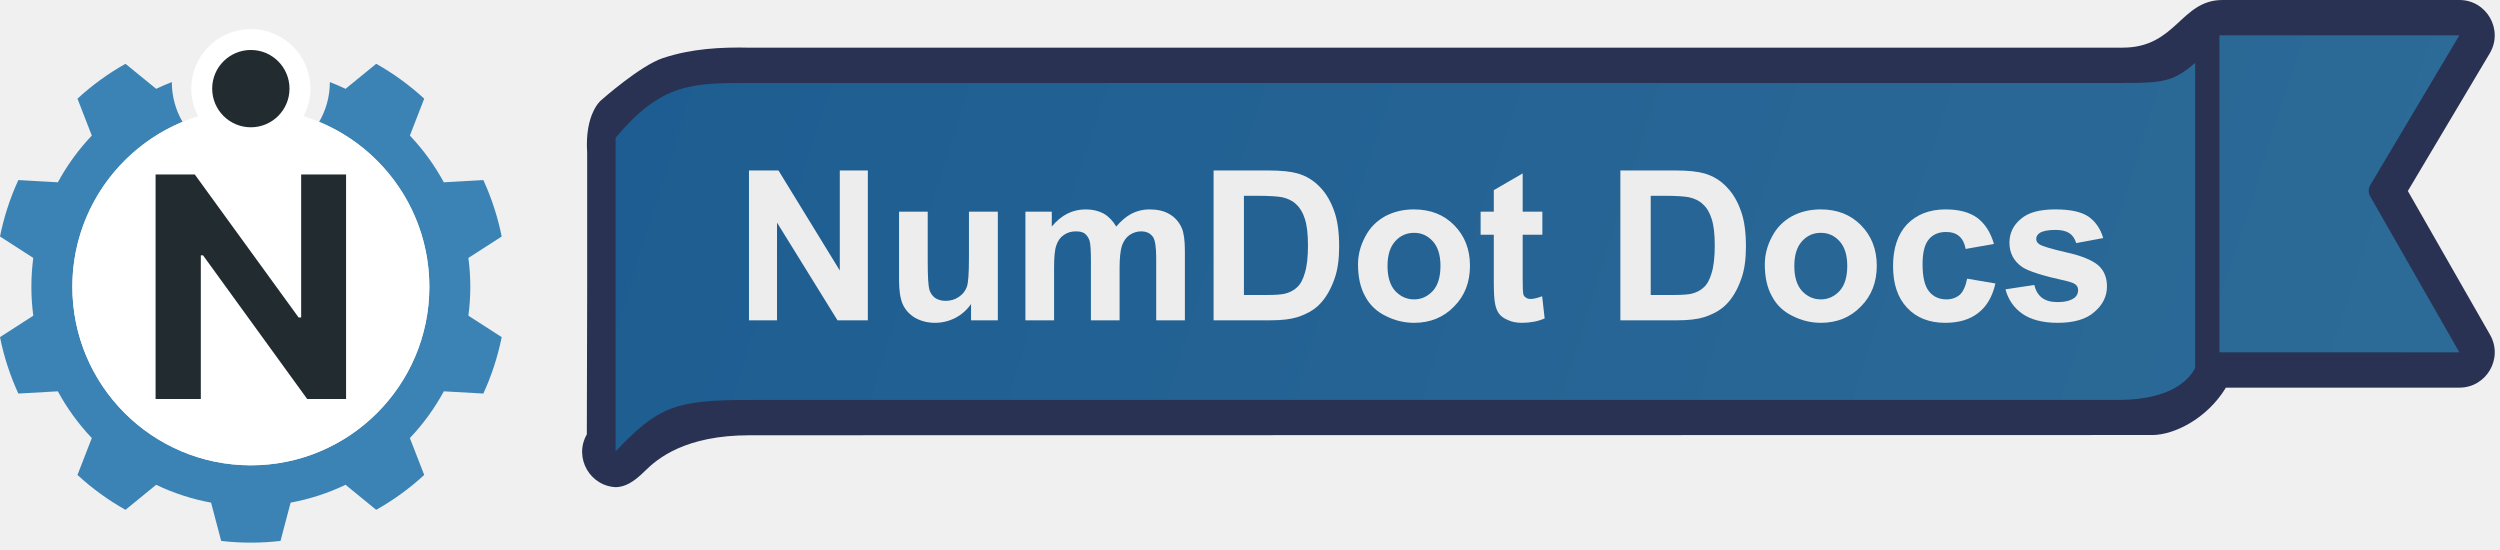
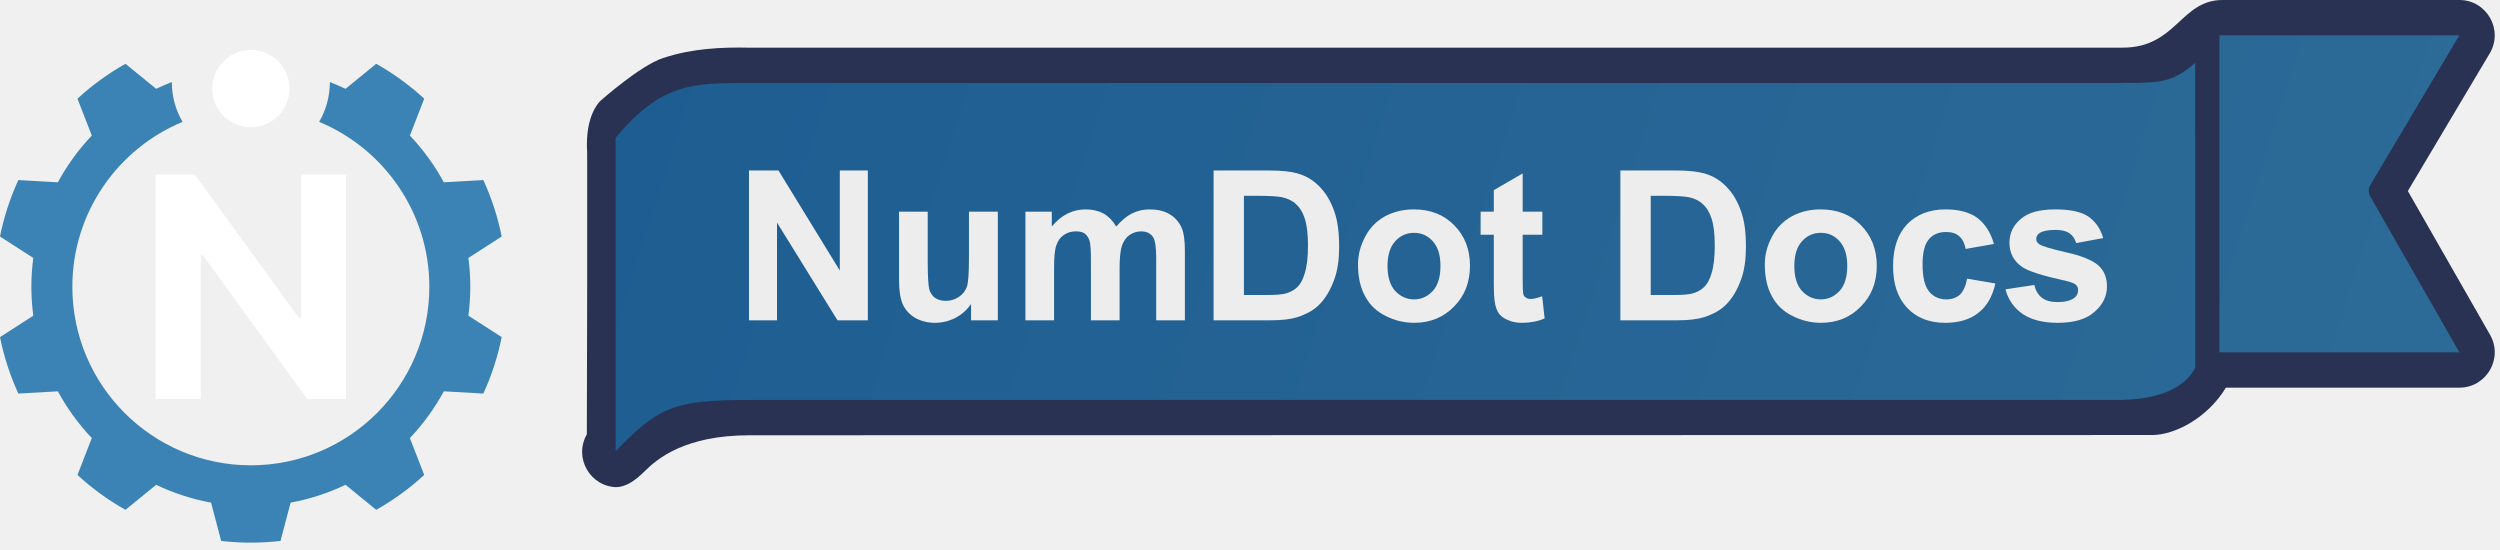
- <svg xmlns="http://www.w3.org/2000/svg" width="100%" height="100%" viewBox="0 0 223 49" version="1.1" xml:space="preserve" style="fill-rule:evenodd;clip-rule:evenodd;stroke-linecap:round;stroke-linejoin:round;stroke-miterlimit:1.5;">
+ <svg xmlns="http://www.w3.org/2000/svg" width="100%" height="100%" viewBox="0 0 223 49" version="1.1" xml:space="preserve" style="fill-rule:evenodd;clip-rule:evenodd;stroke-linejoin:round;stroke-miterlimit:2;">
  <g transform="matrix(1,0,0,1,21.8834,-202.738)">
    <path d="M176.371,202.738C172.625,202.738 172.251,206.988 167.467,206.988C166.305,206.982 44.965,206.99 44.965,206.99L45.041,206.992C42.451,206.93 39.813,207.066 37.242,207.92C35.218,208.592 31.744,211.672 31.744,211.672C31.744,211.672 30.256,212.835 30.492,216.381L30.492,228.656L30.462,241.482C29.261,243.582 30.777,246.197 33.197,246.197L33.055,246.197C33.82,246.159 34.544,245.844 35.644,244.751C36.743,243.657 39.228,241.564 44.965,241.564C46.705,241.564 48.115,241.562 48.115,241.562L170.134,241.542C172.003,241.523 174.936,240.154 176.667,237.316L197.494,237.316C199.914,237.316 201.43,234.702 200.229,232.601L192.895,219.775L200.199,207.5C201.449,205.4 199.936,202.738 197.492,202.738L176.371,202.738Z" style="fill:rgb(41,50,82);fill-rule:nonzero;" />
  </g>
  <g transform="matrix(1,0,0,1,21.8834,-202.738)">
    <path d="M176.089,205.889L176.089,234.166L197.493,234.166L189.595,220.351C189.345,219.993 189.345,219.518 189.595,219.16L197.492,205.889L176.089,205.889ZM33.028,215.025L33.028,242.814C33.036,242.872 33.039,242.93 33.038,242.988C36.861,238.971 38.366,238.414 44.966,238.414L44.966,238.412L167.376,238.41C172.029,238.317 173.477,236.44 173.928,235.547L173.928,208.345C172.046,209.963 171.129,210.164 167.477,210.133L167.477,210.139L167.343,210.139C167.331,210.139 167.321,210.141 167.309,210.141C167.298,210.14 167.286,210.14 167.274,210.139L44.966,210.141C39.914,210.141 37.126,210.115 33.028,215.025L33.028,215.025Z" style="fill:url(#_Linear1);fill-rule:nonzero;" />
  </g>
  <g transform="matrix(1,0,0,1,65.4266,28.5717)">
    <g transform="matrix(18.667,0,0,18.667,0,0)">
      <path d="M0.074,-0L0.074,-0.716L0.215,-0.716L0.508,-0.238L0.508,-0.716L0.642,-0.716L0.642,-0L0.497,-0L0.208,-0.467L0.208,-0L0.074,-0Z" style="fill:rgb(237,237,237);fill-rule:nonzero;" />
    </g>
    <g transform="matrix(18.667,0,0,18.667,13.4807,0)">
      <path d="M0.413,-0L0.413,-0.078C0.394,-0.05 0.369,-0.028 0.339,-0.012C0.308,0.004 0.275,0.012 0.241,0.012C0.206,0.012 0.175,0.004 0.147,-0.011C0.12,-0.027 0.1,-0.048 0.087,-0.076C0.075,-0.103 0.069,-0.142 0.069,-0.19L0.069,-0.519L0.206,-0.519L0.206,-0.28C0.206,-0.207 0.209,-0.163 0.214,-0.146C0.219,-0.13 0.228,-0.117 0.241,-0.107C0.255,-0.098 0.271,-0.093 0.292,-0.093C0.315,-0.093 0.336,-0.099 0.355,-0.112C0.374,-0.125 0.386,-0.141 0.393,-0.16C0.4,-0.179 0.403,-0.226 0.403,-0.3L0.403,-0.519L0.541,-0.519L0.541,-0L0.413,-0Z" style="fill:rgb(237,237,237);fill-rule:nonzero;" />
    </g>
    <g transform="matrix(18.667,0,0,18.667,24.8833,0)">
      <path d="M0.062,-0.519L0.188,-0.519L0.188,-0.448C0.233,-0.503 0.287,-0.53 0.35,-0.53C0.383,-0.53 0.412,-0.523 0.436,-0.51C0.46,-0.496 0.48,-0.475 0.496,-0.448C0.519,-0.475 0.543,-0.496 0.57,-0.51C0.596,-0.523 0.624,-0.53 0.654,-0.53C0.692,-0.53 0.725,-0.523 0.751,-0.507C0.777,-0.492 0.797,-0.469 0.81,-0.439C0.819,-0.417 0.824,-0.381 0.824,-0.332L0.824,-0L0.687,-0L0.687,-0.296C0.687,-0.348 0.682,-0.381 0.673,-0.396C0.66,-0.416 0.641,-0.425 0.614,-0.425C0.595,-0.425 0.577,-0.419 0.56,-0.408C0.543,-0.396 0.531,-0.379 0.523,-0.356C0.516,-0.334 0.512,-0.298 0.512,-0.249L0.512,-0L0.375,-0L0.375,-0.284C0.375,-0.335 0.373,-0.367 0.368,-0.382C0.363,-0.396 0.355,-0.407 0.345,-0.415C0.335,-0.422 0.321,-0.425 0.303,-0.425C0.282,-0.425 0.263,-0.42 0.246,-0.408C0.229,-0.397 0.217,-0.38 0.21,-0.359C0.202,-0.337 0.199,-0.302 0.199,-0.252L0.199,-0L0.062,-0L0.062,-0.519Z" style="fill:rgb(237,237,237);fill-rule:nonzero;" />
    </g>
    <g transform="matrix(18.667,0,0,18.667,41.4812,0)">
      <path d="M0.072,-0.716L0.336,-0.716C0.396,-0.716 0.441,-0.711 0.473,-0.702C0.515,-0.69 0.551,-0.668 0.581,-0.636C0.611,-0.605 0.633,-0.566 0.649,-0.52C0.665,-0.475 0.672,-0.418 0.672,-0.351C0.672,-0.292 0.665,-0.241 0.65,-0.199C0.632,-0.147 0.607,-0.104 0.574,-0.072C0.549,-0.048 0.515,-0.029 0.472,-0.015C0.44,-0.005 0.398,-0 0.344,-0L0.072,-0L0.072,-0.716ZM0.217,-0.595L0.217,-0.121L0.325,-0.121C0.365,-0.121 0.394,-0.123 0.412,-0.127C0.436,-0.133 0.455,-0.143 0.47,-0.157C0.486,-0.171 0.499,-0.194 0.508,-0.226C0.518,-0.258 0.523,-0.302 0.523,-0.357C0.523,-0.413 0.518,-0.455 0.508,-0.485C0.499,-0.514 0.485,-0.538 0.467,-0.554C0.45,-0.571 0.427,-0.582 0.4,-0.588C0.38,-0.592 0.341,-0.595 0.282,-0.595L0.217,-0.595Z" style="fill:rgb(237,237,237);fill-rule:nonzero;" />
    </g>
    <g transform="matrix(18.667,0,0,18.667,54.9619,0)">
      <path d="M0.04,-0.267C0.04,-0.312 0.051,-0.356 0.074,-0.399C0.096,-0.442 0.128,-0.474 0.169,-0.497C0.21,-0.519 0.256,-0.53 0.307,-0.53C0.386,-0.53 0.45,-0.505 0.5,-0.454C0.55,-0.403 0.575,-0.339 0.575,-0.261C0.575,-0.182 0.55,-0.117 0.499,-0.066C0.449,-0.014 0.385,0.012 0.308,0.012C0.261,0.012 0.215,0.001 0.172,-0.021C0.129,-0.042 0.096,-0.073 0.074,-0.115C0.051,-0.156 0.04,-0.207 0.04,-0.267ZM0.181,-0.259C0.181,-0.208 0.193,-0.168 0.217,-0.141C0.242,-0.114 0.272,-0.1 0.308,-0.1C0.343,-0.1 0.373,-0.114 0.398,-0.141C0.422,-0.168 0.434,-0.208 0.434,-0.26C0.434,-0.311 0.422,-0.35 0.398,-0.377C0.373,-0.405 0.343,-0.418 0.308,-0.418C0.272,-0.418 0.242,-0.405 0.217,-0.377C0.193,-0.35 0.181,-0.311 0.181,-0.259Z" style="fill:rgb(237,237,237);fill-rule:nonzero;" />
    </g>
    <g transform="matrix(18.667,0,0,18.667,66.3645,0)">
      <path d="M0.31,-0.519L0.31,-0.409L0.216,-0.409L0.216,-0.2C0.216,-0.158 0.217,-0.133 0.219,-0.126C0.22,-0.119 0.224,-0.113 0.231,-0.109C0.237,-0.104 0.245,-0.102 0.254,-0.102C0.267,-0.102 0.285,-0.106 0.309,-0.115L0.321,-0.009C0.289,0.005 0.253,0.012 0.212,0.012C0.188,0.012 0.165,0.008 0.146,-0.001C0.126,-0.009 0.111,-0.02 0.102,-0.033C0.093,-0.046 0.086,-0.064 0.083,-0.086C0.08,-0.102 0.078,-0.135 0.078,-0.183L0.078,-0.409L0.015,-0.409L0.015,-0.519L0.078,-0.519L0.078,-0.622L0.216,-0.702L0.216,-0.519L0.31,-0.519Z" style="fill:rgb(237,237,237);fill-rule:nonzero;" />
    </g>
    <g transform="matrix(18.667,0,0,18.667,77.767,0)">
      <path d="M0.072,-0.716L0.336,-0.716C0.396,-0.716 0.441,-0.711 0.473,-0.702C0.515,-0.69 0.551,-0.668 0.581,-0.636C0.611,-0.605 0.633,-0.566 0.649,-0.52C0.665,-0.475 0.672,-0.418 0.672,-0.351C0.672,-0.292 0.665,-0.241 0.65,-0.199C0.632,-0.147 0.607,-0.104 0.574,-0.072C0.549,-0.048 0.515,-0.029 0.472,-0.015C0.44,-0.005 0.398,-0 0.344,-0L0.072,-0L0.072,-0.716ZM0.217,-0.595L0.217,-0.121L0.325,-0.121C0.365,-0.121 0.394,-0.123 0.412,-0.127C0.436,-0.133 0.455,-0.143 0.47,-0.157C0.486,-0.171 0.499,-0.194 0.508,-0.226C0.518,-0.258 0.523,-0.302 0.523,-0.357C0.523,-0.413 0.518,-0.455 0.508,-0.485C0.499,-0.514 0.485,-0.538 0.467,-0.554C0.45,-0.571 0.427,-0.582 0.4,-0.588C0.38,-0.592 0.341,-0.595 0.282,-0.595L0.217,-0.595Z" style="fill:rgb(237,237,237);fill-rule:nonzero;" />
    </g>
    <g transform="matrix(18.667,0,0,18.667,91.2477,0)">
      <path d="M0.04,-0.267C0.04,-0.312 0.051,-0.356 0.074,-0.399C0.096,-0.442 0.128,-0.474 0.169,-0.497C0.21,-0.519 0.256,-0.53 0.307,-0.53C0.386,-0.53 0.45,-0.505 0.5,-0.454C0.55,-0.403 0.575,-0.339 0.575,-0.261C0.575,-0.182 0.55,-0.117 0.499,-0.066C0.449,-0.014 0.385,0.012 0.308,0.012C0.261,0.012 0.215,0.001 0.172,-0.021C0.129,-0.042 0.096,-0.073 0.074,-0.115C0.051,-0.156 0.04,-0.207 0.04,-0.267ZM0.181,-0.259C0.181,-0.208 0.193,-0.168 0.217,-0.141C0.242,-0.114 0.272,-0.1 0.308,-0.1C0.343,-0.1 0.373,-0.114 0.398,-0.141C0.422,-0.168 0.434,-0.208 0.434,-0.26C0.434,-0.311 0.422,-0.35 0.398,-0.377C0.373,-0.405 0.343,-0.418 0.308,-0.418C0.272,-0.418 0.242,-0.405 0.217,-0.377C0.193,-0.35 0.181,-0.311 0.181,-0.259Z" style="fill:rgb(237,237,237);fill-rule:nonzero;" />
    </g>
    <g transform="matrix(18.667,0,0,18.667,102.65,0)">
      <path d="M0.524,-0.365L0.389,-0.341C0.384,-0.368 0.374,-0.388 0.358,-0.402C0.342,-0.416 0.321,-0.422 0.295,-0.422C0.261,-0.422 0.233,-0.411 0.213,-0.387C0.193,-0.363 0.183,-0.324 0.183,-0.269C0.183,-0.207 0.193,-0.164 0.214,-0.138C0.234,-0.113 0.262,-0.1 0.297,-0.1C0.323,-0.1 0.344,-0.108 0.361,-0.122C0.377,-0.137 0.389,-0.163 0.396,-0.199L0.531,-0.176C0.517,-0.114 0.49,-0.067 0.45,-0.036C0.41,-0.004 0.357,0.012 0.291,0.012C0.215,0.012 0.154,-0.012 0.109,-0.06C0.064,-0.108 0.042,-0.174 0.042,-0.259C0.042,-0.344 0.064,-0.411 0.109,-0.459C0.155,-0.506 0.216,-0.53 0.293,-0.53C0.356,-0.53 0.406,-0.517 0.444,-0.49C0.481,-0.462 0.508,-0.421 0.524,-0.365Z" style="fill:rgb(237,237,237);fill-rule:nonzero;" />
    </g>
    <g transform="matrix(18.667,0,0,18.667,113.032,0)">
      <path d="M0.023,-0.148L0.161,-0.169C0.167,-0.142 0.179,-0.122 0.197,-0.108C0.215,-0.094 0.24,-0.087 0.272,-0.087C0.307,-0.087 0.334,-0.094 0.352,-0.107C0.364,-0.116 0.37,-0.128 0.37,-0.144C0.37,-0.154 0.367,-0.163 0.36,-0.169C0.354,-0.176 0.338,-0.182 0.314,-0.188C0.204,-0.212 0.134,-0.234 0.104,-0.254C0.063,-0.282 0.042,-0.321 0.042,-0.371C0.042,-0.416 0.06,-0.454 0.096,-0.484C0.131,-0.515 0.186,-0.53 0.261,-0.53C0.332,-0.53 0.384,-0.519 0.419,-0.496C0.453,-0.472 0.477,-0.438 0.49,-0.393L0.361,-0.369C0.355,-0.389 0.345,-0.405 0.329,-0.416C0.314,-0.426 0.292,-0.432 0.263,-0.432C0.227,-0.432 0.201,-0.427 0.186,-0.417C0.175,-0.409 0.17,-0.4 0.17,-0.389C0.17,-0.379 0.174,-0.371 0.184,-0.364C0.196,-0.355 0.239,-0.342 0.312,-0.325C0.385,-0.309 0.436,-0.288 0.465,-0.264C0.493,-0.24 0.508,-0.206 0.508,-0.162C0.508,-0.115 0.488,-0.074 0.448,-0.04C0.409,-0.005 0.35,0.012 0.272,0.012C0.201,0.012 0.145,-0.003 0.104,-0.031C0.063,-0.06 0.036,-0.099 0.023,-0.148Z" style="fill:rgb(237,237,237);fill-rule:nonzero;" />
    </g>
  </g>
  <g transform="matrix(1.11255,0,0,1.11255,21.704,-229.275)">
    <g transform="matrix(0.0102158,0,0,0.0102158,-20.6592,208.039)">
      <path d="M2701.4,452.339C2743.06,468.414 2784.11,486.116 2824.47,505.415L3065.16,308.933C3200.95,385.259 3327.4,477.128 3441.95,582.686L3329.47,872.321C3434.03,982.273 3523.6,1105.56 3595.86,1238.98L3906.08,1221.5C3971.07,1363.07 4019.37,1511.71 4050,1664.44L3788.75,1832.64C3808.72,1983.06 3808.72,2135.45 3788.75,2285.86L4050,2454.06C4019.37,2606.79 3971.07,2755.44 3906.08,2897L3595.86,2879.53C3523.6,3012.95 3434.03,3136.23 3329.47,3246.18L3441.95,3535.82C3327.4,3641.38 3200.95,3733.24 3065.16,3809.57L2824.47,3613.09C2687.58,3678.55 2542.65,3725.64 2393.43,3753.14L2314.19,4053.58C2159.47,4071.64 2003.18,4071.64 1848.46,4053.58L1769.22,3753.14C1620,3725.64 1475.07,3678.55 1338.18,3613.09L1097.48,3809.57C961.694,3733.24 835.248,3641.38 720.696,3535.82L833.181,3246.18C728.621,3136.23 639.049,3012.95 566.789,2879.53L256.569,2897C191.576,2755.44 143.278,2606.79 112.649,2454.06L373.895,2285.86C353.932,2135.45 353.932,1983.06 373.895,1832.64L112.649,1664.44C143.278,1511.71 191.576,1363.07 256.569,1221.5L566.789,1238.98C639.049,1105.56 728.621,982.273 833.181,872.321L720.696,582.686C835.248,477.128 961.694,385.259 1097.48,308.933L1338.18,505.415C1378.54,486.116 1419.59,468.414 1461.25,452.339L1461.25,452.953C1461.25,566.573 1491.87,673.097 1545.31,764.712C1037.76,975.326 680.419,1475.89 680.419,2059.25C680.419,2832.43 1308.14,3460.16 2081.32,3460.16C2854.51,3460.16 3482.23,2832.43 3482.23,2059.25C3482.23,1475.89 3124.89,975.326 2617.34,764.712C2670.78,673.097 2701.4,566.573 2701.4,452.953L2701.4,452.339Z" style="fill:rgb(59,131,181);" />
    </g>
-     <g transform="matrix(0.00688461,0,0,0.00688461,-13.7082,214.764)">
-       <circle cx="2078.74" cy="2078.74" r="2078.74" style="fill:white;" />
-     </g>
-     <g transform="matrix(0.00761987,0,0,0.00761987,-35.6663,186.997)">
-       <circle cx="4759.84" cy="3437.01" r="625.984" style="fill:white;stroke:white;stroke-width:1.34px;" />
-     </g>
    <g transform="matrix(0.00495128,0,0,0.00495128,-22.9642,196.169)">
-       <circle cx="4759.84" cy="3437.01" r="625.984" style="fill:rgb(34,44,48);" />
+       <circle cx="4759.84" cy="3437.01" r="625.984" style="fill:white;" />
    </g>
    <g transform="matrix(0.0102158,0,0,0.0102158,-9.20486,238.073)">
      <g transform="matrix(2500,0,0,2500,0,0)">
-         <path d="M0.085,-0L0.227,-0L0.227,-0.451L0.234,-0.451L0.561,-0L0.683,-0L0.683,-0.705L0.542,-0.705L0.542,-0.256L0.534,-0.256L0.208,-0.705L0.085,-0.705L0.085,-0Z" style="fill:rgb(34,44,48);fill-rule:nonzero;" />
+         <path d="M0.085,-0L0.227,-0L0.227,-0.451L0.234,-0.451L0.561,-0L0.683,-0L0.683,-0.705L0.542,-0.705L0.542,-0.256L0.534,-0.256L0.208,-0.705L0.085,-0.705L0.085,-0Z" style="fill:white;fill-rule:nonzero;" />
      </g>
    </g>
  </g>
  <defs>
    <linearGradient id="_Linear1" x1="0" y1="0" x2="1" y2="0" gradientUnits="userSpaceOnUse" gradientTransform="matrix(274.988,89.0925,-89.0925,274.988,-24.4484,168.723)">
      <stop offset="0" style="stop-color:rgb(23,87,142);stop-opacity:1" />
      <stop offset="1" style="stop-color:rgb(50,112,154);stop-opacity:1" />
    </linearGradient>
  </defs>
</svg>
